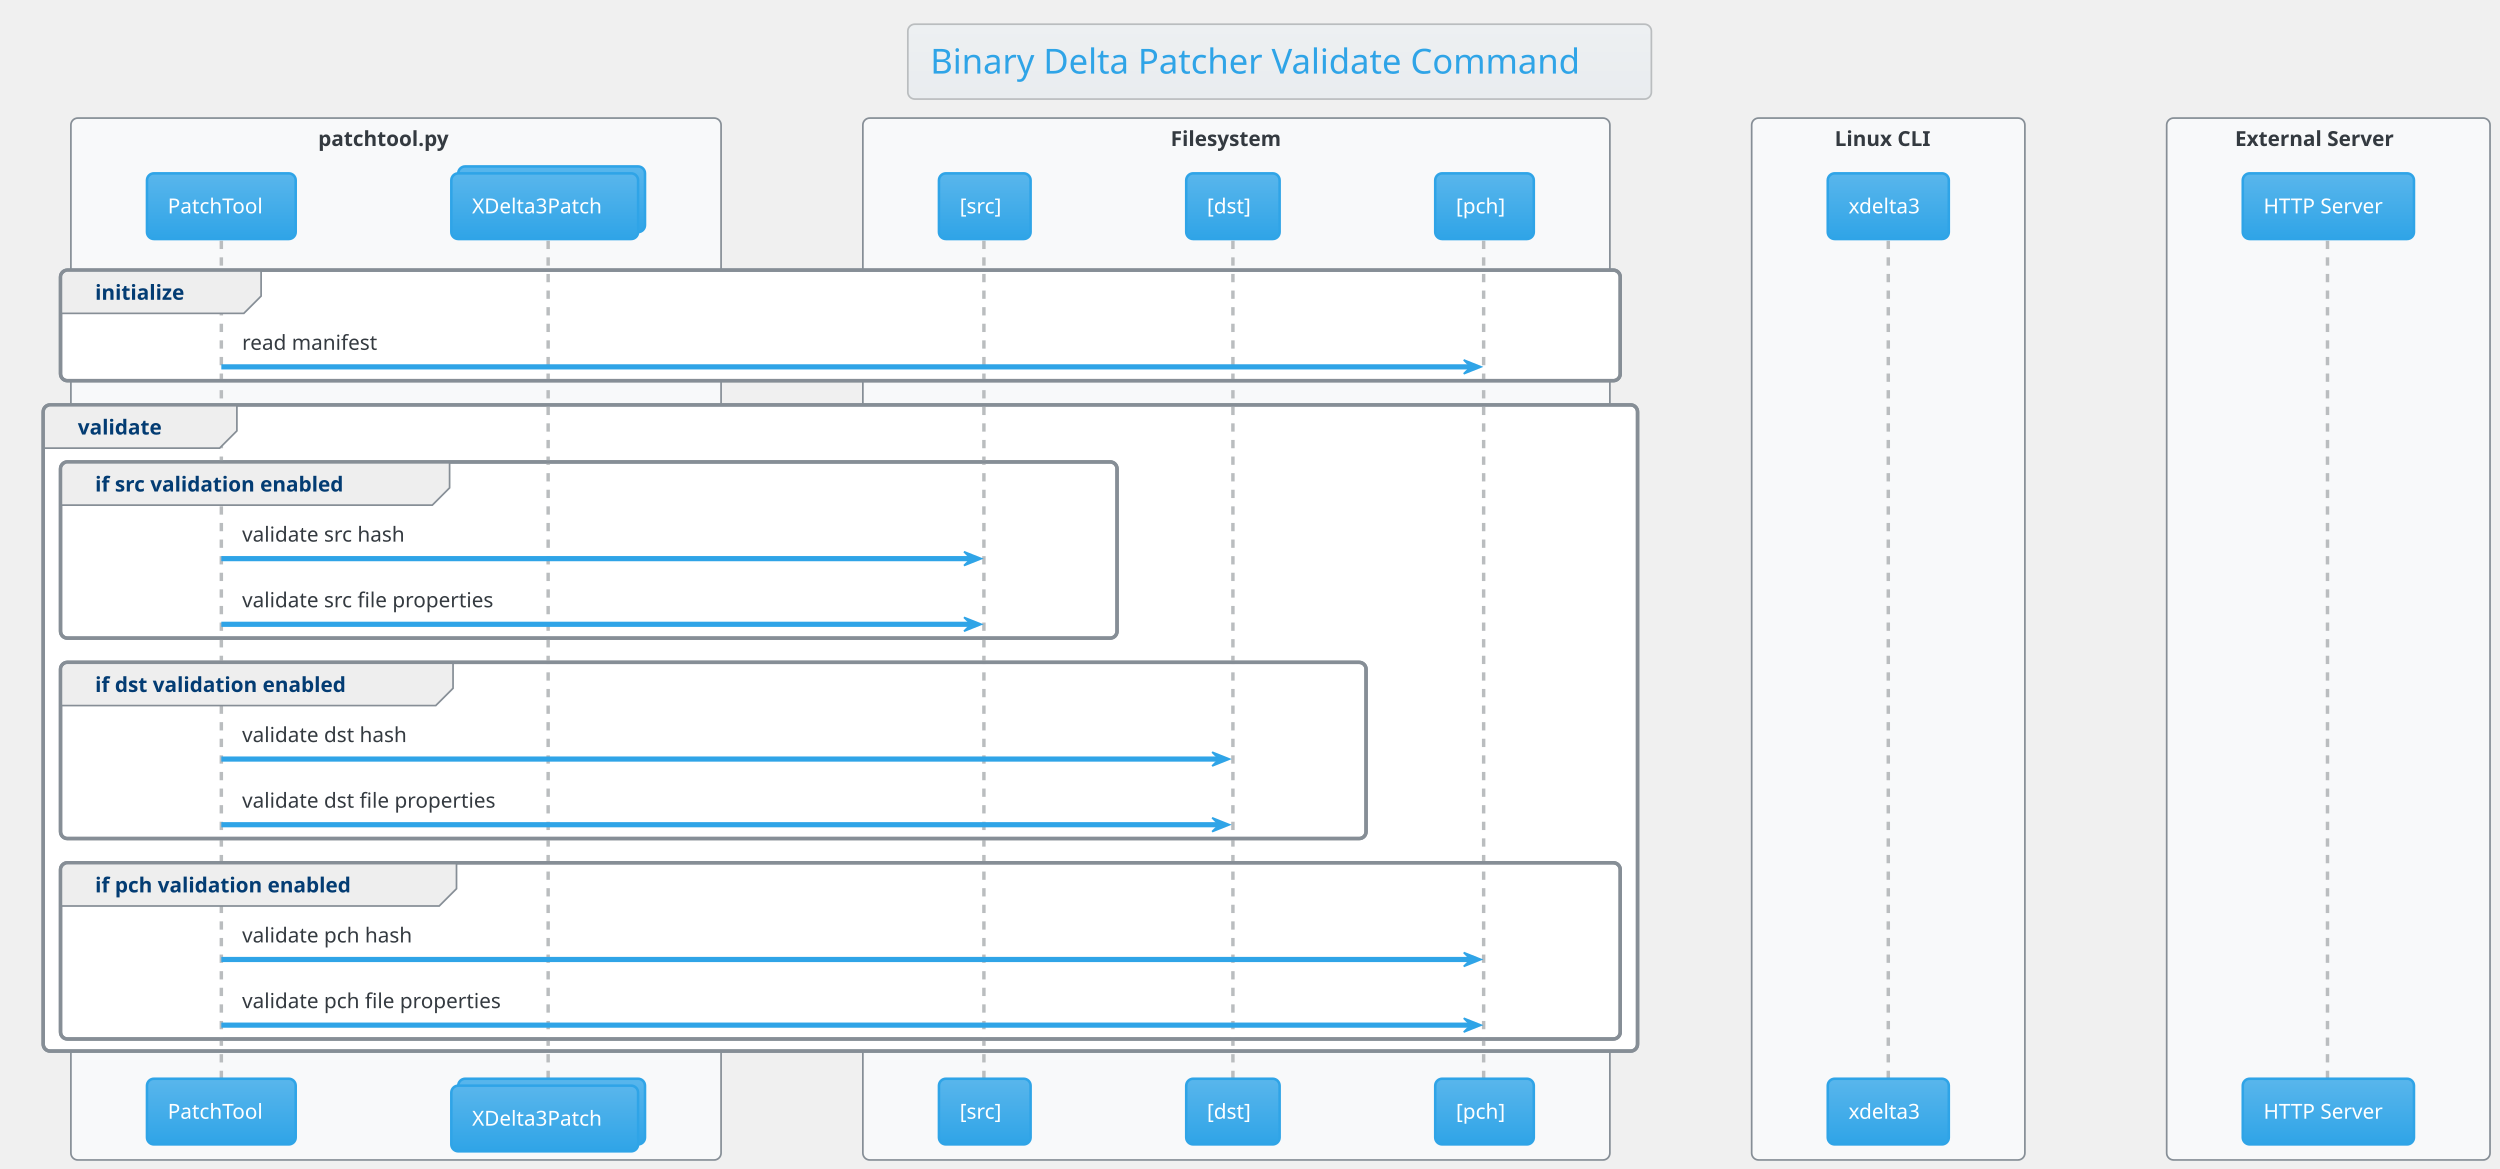
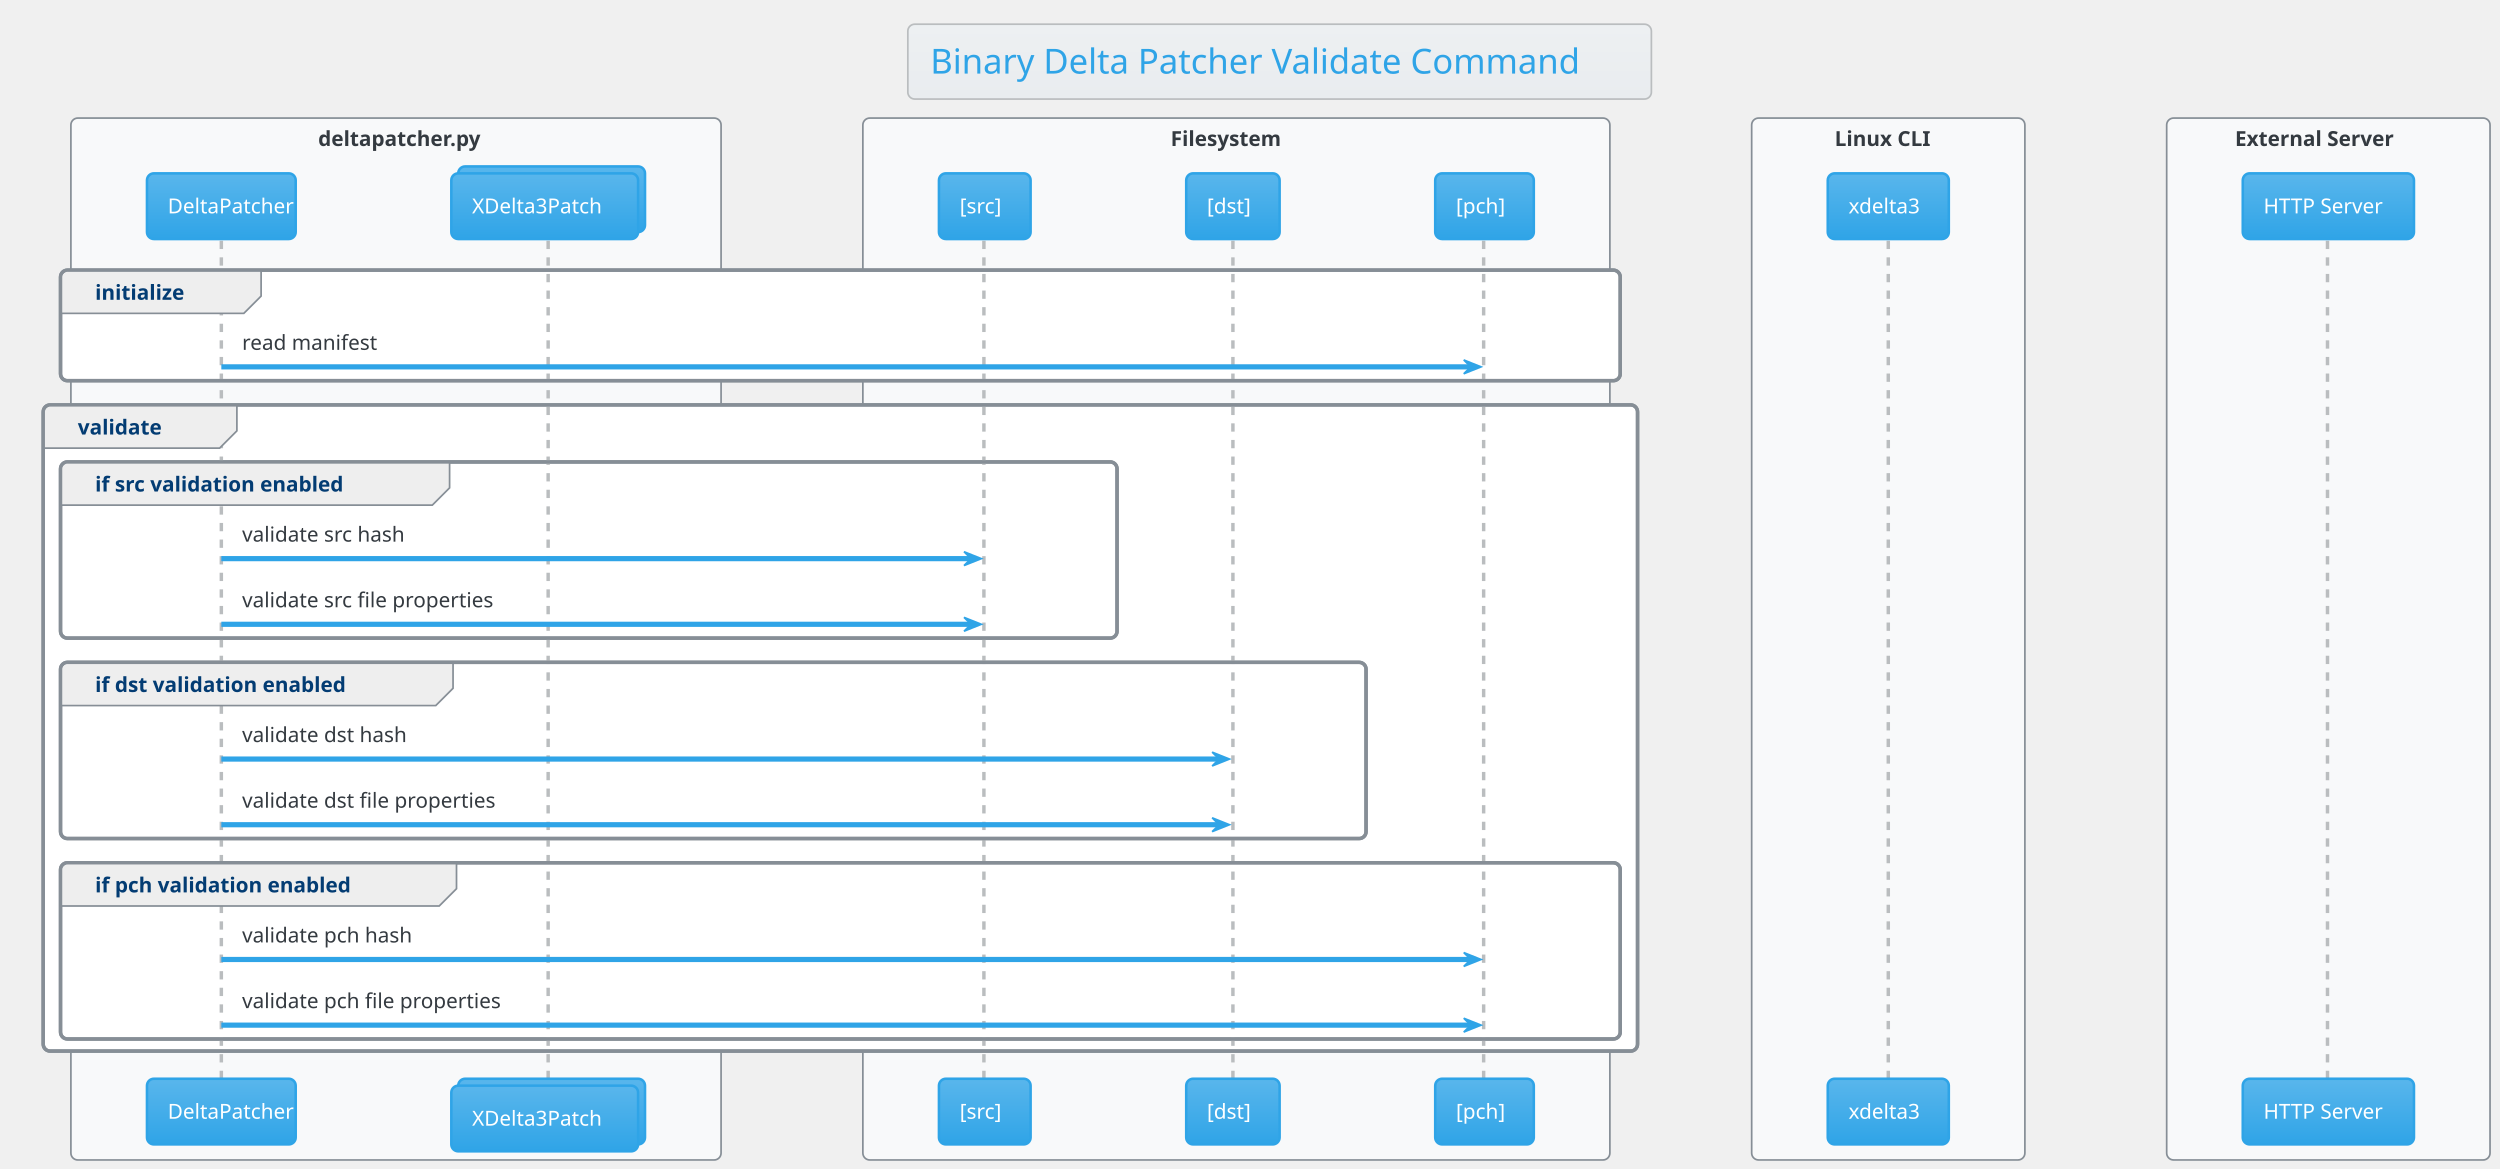
<svg xmlns="http://www.w3.org/2000/svg" contentScriptType="application/ecmascript" contentStyleType="text/css" height="704.167px" preserveAspectRatio="none" style="width:1506px;height:704px;background:#00000000;" version="1.1" viewBox="0 0 1506 704" width="1506.25px" zoomAndPan="magnify">
  <defs>
    <linearGradient id="g1j6qcrv6uw5m20" x1="50%" x2="50%" y1="0%" y2="100%">
      <stop offset="0%" stop-color="#EDF0F2" />
      <stop offset="100%" stop-color="#E9ECEF" />
    </linearGradient>
    <linearGradient id="g1j6qcrv6uw5m21" x1="50%" x2="50%" y1="0%" y2="100%">
      <stop offset="0%" stop-color="#59B6EC" />
      <stop offset="100%" stop-color="#2FA4E7" />
    </linearGradient>
  </defs>
  <g>
    <rect fill="url(#g1j6qcrv6uw5m20)" height="45.085" rx="4.167" ry="4.167" style="stroke:#BABDBF;stroke-width:1.042;" width="447.917" x="546.875" y="14.583" />
    <text fill="#2FA4E7" font-family="Verdana" font-size="20.833" lengthAdjust="spacingAndGlyphs" textLength="420.833" x="560.417" y="44.338">Binary Delta Patcher Validate Command</text>
    <rect fill="#F8F9FA" height="627.637" rx="4.167" ry="4.167" style="stroke:#868E96;stroke-width:1.042;" width="391.667" x="42.708" y="71.126" />
-     <text fill="#343A40" font-family="Verdana" font-size="12.5" font-weight="bold" lengthAdjust="spacingAndGlyphs" textLength="93.75" x="191.667" y="87.937">patchtool.py</text>
+     <text fill="#343A40" font-family="Verdana" font-size="12.5" font-weight="bold" lengthAdjust="spacingAndGlyphs" textLength="93.75" x="191.667" y="87.937">deltapatcher.py</text>
    <rect fill="#F8F9FA" height="627.637" rx="4.167" ry="4.167" style="stroke:#868E96;stroke-width:1.042;" width="450" x="519.792" y="71.126" />
    <text fill="#343A40" font-family="Verdana" font-size="12.5" font-weight="bold" lengthAdjust="spacingAndGlyphs" textLength="79.167" x="705.208" y="87.937">Filesystem</text>
    <rect fill="#F8F9FA" height="627.637" rx="4.167" ry="4.167" style="stroke:#868E96;stroke-width:1.042;" width="164.583" x="1055.208" y="71.126" />
    <text fill="#343A40" font-family="Verdana" font-size="12.5" font-weight="bold" lengthAdjust="spacingAndGlyphs" textLength="64.583" x="1105.208" y="87.937">Linux CLI</text>
    <rect fill="#F8F9FA" height="627.637" rx="4.167" ry="4.167" style="stroke:#868E96;stroke-width:1.042;" width="194.792" x="1305.208" y="71.126" />
    <text fill="#343A40" font-family="Verdana" font-size="12.5" font-weight="bold" lengthAdjust="spacingAndGlyphs" textLength="112.5" x="1346.354" y="87.937">External Server</text>
    <rect fill="#FFFFFF" height="66.602" rx="4.167" ry="4.167" style="stroke:#868E96;stroke-width:2.083;" width="939.583" x="36.458" y="162.728" />
    <rect fill="#FFFFFF" height="389.258" rx="4.167" ry="4.167" style="stroke:#868E96;stroke-width:2.083;" width="960.417" x="26.042" y="243.913" />
    <rect fill="#FFFFFF" height="106.152" rx="4.167" ry="4.167" style="stroke:#868E96;stroke-width:2.083;" width="636.458" x="36.458" y="278.255" />
    <rect fill="#FFFFFF" height="106.152" rx="4.167" ry="4.167" style="stroke:#868E96;stroke-width:2.083;" width="786.458" x="36.458" y="398.991" />
    <rect fill="#FFFFFF" height="106.152" rx="4.167" ry="4.167" style="stroke:#868E96;stroke-width:2.083;" width="939.583" x="36.458" y="519.727" />
    <line style="stroke:#BABDBF;stroke-width:2.083;stroke-dasharray:5.0,5.0;" x1="133.333" x2="133.333" y1="145.019" y2="650.879" />
    <line style="stroke:#BABDBF;stroke-width:2.083;stroke-dasharray:5.0,5.0;" x1="330.208" x2="330.208" y1="145.019" y2="650.879" />
    <line style="stroke:#BABDBF;stroke-width:2.083;stroke-dasharray:5.0,5.0;" x1="592.708" x2="592.708" y1="145.019" y2="650.879" />
    <line style="stroke:#BABDBF;stroke-width:2.083;stroke-dasharray:5.0,5.0;" x1="742.708" x2="742.708" y1="145.019" y2="650.879" />
    <line style="stroke:#BABDBF;stroke-width:2.083;stroke-dasharray:5.0,5.0;" x1="893.75" x2="893.75" y1="145.019" y2="650.879" />
    <line style="stroke:#BABDBF;stroke-width:2.083;stroke-dasharray:5.0,5.0;" x1="1137.5" x2="1137.5" y1="145.019" y2="650.879" />
    <line style="stroke:#BABDBF;stroke-width:2.083;stroke-dasharray:5.0,5.0;" x1="1402.083" x2="1402.083" y1="145.019" y2="650.879" />
    <rect fill="url(#g1j6qcrv6uw5m21)" height="39.551" rx="4.167" ry="4.167" style="stroke:#2FA4E7;stroke-width:1.562;" width="89.583" x="88.542" y="104.427" />
-     <text fill="#FFFFFF" font-family="Verdana" font-size="12.5" lengthAdjust="spacingAndGlyphs" textLength="64.583" x="101.042" y="128.53">PatchTool</text>
+     <text fill="#FFFFFF" font-family="Verdana" font-size="12.5" lengthAdjust="spacingAndGlyphs" textLength="64.583" x="101.042" y="128.53">DeltaPatcher</text>
    <rect fill="url(#g1j6qcrv6uw5m21)" height="39.551" rx="4.167" ry="4.167" style="stroke:#2FA4E7;stroke-width:1.562;" width="89.583" x="88.542" y="649.837" />
-     <text fill="#FFFFFF" font-family="Verdana" font-size="12.5" lengthAdjust="spacingAndGlyphs" textLength="64.583" x="101.042" y="673.94">PatchTool</text>
+     <text fill="#FFFFFF" font-family="Verdana" font-size="12.5" lengthAdjust="spacingAndGlyphs" textLength="64.583" x="101.042" y="673.94">DeltaPatcher</text>
    <rect fill="url(#g1j6qcrv6uw5m21)" height="39.551" rx="4.167" ry="4.167" style="stroke:#2FA4E7;stroke-width:1.562;" width="112.5" x="276.042" y="100.26" />
    <rect fill="url(#g1j6qcrv6uw5m21)" height="39.551" rx="4.167" ry="4.167" style="stroke:#2FA4E7;stroke-width:1.562;" width="112.5" x="271.875" y="104.427" />
    <text fill="#FFFFFF" font-family="Verdana" font-size="12.5" lengthAdjust="spacingAndGlyphs" textLength="87.5" x="284.375" y="128.53">XDelta3Patch</text>
    <rect fill="url(#g1j6qcrv6uw5m21)" height="39.551" rx="4.167" ry="4.167" style="stroke:#2FA4E7;stroke-width:1.562;" width="112.5" x="276.042" y="649.837" />
    <rect fill="url(#g1j6qcrv6uw5m21)" height="39.551" rx="4.167" ry="4.167" style="stroke:#2FA4E7;stroke-width:1.562;" width="112.5" x="271.875" y="654.004" />
    <text fill="#FFFFFF" font-family="Verdana" font-size="12.5" lengthAdjust="spacingAndGlyphs" textLength="87.5" x="284.375" y="678.107">XDelta3Patch</text>
    <rect fill="url(#g1j6qcrv6uw5m21)" height="39.551" rx="4.167" ry="4.167" style="stroke:#2FA4E7;stroke-width:1.562;" width="55.208" x="565.625" y="104.427" />
    <text fill="#FFFFFF" font-family="Verdana" font-size="12.5" lengthAdjust="spacingAndGlyphs" textLength="30.208" x="578.125" y="128.53">[src]</text>
    <rect fill="url(#g1j6qcrv6uw5m21)" height="39.551" rx="4.167" ry="4.167" style="stroke:#2FA4E7;stroke-width:1.562;" width="55.208" x="565.625" y="649.837" />
    <text fill="#FFFFFF" font-family="Verdana" font-size="12.5" lengthAdjust="spacingAndGlyphs" textLength="30.208" x="578.125" y="673.94">[src]</text>
    <rect fill="url(#g1j6qcrv6uw5m21)" height="39.551" rx="4.167" ry="4.167" style="stroke:#2FA4E7;stroke-width:1.562;" width="56.25" x="714.583" y="104.427" />
    <text fill="#FFFFFF" font-family="Verdana" font-size="12.5" lengthAdjust="spacingAndGlyphs" textLength="31.25" x="727.083" y="128.53">[dst]</text>
    <rect fill="url(#g1j6qcrv6uw5m21)" height="39.551" rx="4.167" ry="4.167" style="stroke:#2FA4E7;stroke-width:1.562;" width="56.25" x="714.583" y="649.837" />
    <text fill="#FFFFFF" font-family="Verdana" font-size="12.5" lengthAdjust="spacingAndGlyphs" textLength="31.25" x="727.083" y="673.94">[dst]</text>
    <rect fill="url(#g1j6qcrv6uw5m21)" height="39.551" rx="4.167" ry="4.167" style="stroke:#2FA4E7;stroke-width:1.562;" width="59.375" x="864.583" y="104.427" />
    <text fill="#FFFFFF" font-family="Verdana" font-size="12.5" lengthAdjust="spacingAndGlyphs" textLength="34.375" x="877.083" y="128.53">[pch]</text>
    <rect fill="url(#g1j6qcrv6uw5m21)" height="39.551" rx="4.167" ry="4.167" style="stroke:#2FA4E7;stroke-width:1.562;" width="59.375" x="864.583" y="649.837" />
    <text fill="#FFFFFF" font-family="Verdana" font-size="12.5" lengthAdjust="spacingAndGlyphs" textLength="34.375" x="877.083" y="673.94">[pch]</text>
    <rect fill="url(#g1j6qcrv6uw5m21)" height="39.551" rx="4.167" ry="4.167" style="stroke:#2FA4E7;stroke-width:1.562;" width="72.917" x="1101.042" y="104.427" />
    <text fill="#FFFFFF" font-family="Verdana" font-size="12.5" lengthAdjust="spacingAndGlyphs" textLength="47.917" x="1113.542" y="128.53">xdelta3</text>
    <rect fill="url(#g1j6qcrv6uw5m21)" height="39.551" rx="4.167" ry="4.167" style="stroke:#2FA4E7;stroke-width:1.562;" width="72.917" x="1101.042" y="649.837" />
    <text fill="#FFFFFF" font-family="Verdana" font-size="12.5" lengthAdjust="spacingAndGlyphs" textLength="47.917" x="1113.542" y="673.94">xdelta3</text>
    <rect fill="url(#g1j6qcrv6uw5m21)" height="39.551" rx="4.167" ry="4.167" style="stroke:#2FA4E7;stroke-width:1.562;" width="103.125" x="1351.042" y="104.427" />
    <text fill="#FFFFFF" font-family="Verdana" font-size="12.5" lengthAdjust="spacingAndGlyphs" textLength="78.125" x="1363.542" y="128.53">HTTP Server</text>
    <rect fill="url(#g1j6qcrv6uw5m21)" height="39.551" rx="4.167" ry="4.167" style="stroke:#2FA4E7;stroke-width:1.562;" width="103.125" x="1351.042" y="649.837" />
    <text fill="#FFFFFF" font-family="Verdana" font-size="12.5" lengthAdjust="spacingAndGlyphs" textLength="78.125" x="1363.542" y="673.94">HTTP Server</text>
    <path d="M40.625,162.728 L157.292,162.728 L157.292,178.353 L146.875,188.769 L36.458,188.769 L36.458,166.894 " fill="#EEEEEE" style="stroke:#868E96;stroke-width:1.042;" />
    <rect fill="none" height="66.602" rx="4.167" ry="4.167" style="stroke:#868E96;stroke-width:2.083;" width="939.583" x="36.458" y="162.728" />
    <text fill="#033C73" font-family="Verdana" font-size="12.5" font-weight="bold" lengthAdjust="spacingAndGlyphs" textLength="63.542" x="57.292" y="180.581">initialize</text>
    <polygon fill="#2FA4E7" points="881.771,216.829,892.188,220.996,881.771,225.163,885.938,220.996" style="stroke:#2FA4E7;stroke-width:1.042;" />
    <line style="stroke:#2FA4E7;stroke-width:3.125;" x1="133.333" x2="888.021" y1="220.996" y2="220.996" />
    <text fill="#343A40" font-family="Verdana" font-size="12.5" lengthAdjust="spacingAndGlyphs" textLength="90.625" x="145.833" y="210.756">read manifest</text>
    <path d="M30.208,243.913 L142.708,243.913 L142.708,259.538 L132.292,269.954 L26.042,269.954 L26.042,248.079 " fill="#EEEEEE" style="stroke:#868E96;stroke-width:1.042;" />
    <rect fill="none" height="389.258" rx="4.167" ry="4.167" style="stroke:#868E96;stroke-width:2.083;" width="960.417" x="26.042" y="243.913" />
    <text fill="#033C73" font-family="Verdana" font-size="12.5" font-weight="bold" lengthAdjust="spacingAndGlyphs" textLength="59.375" x="46.875" y="261.765">validate</text>
    <path d="M40.625,278.255 L270.833,278.255 L270.833,293.88 L260.417,304.297 L36.458,304.297 L36.458,282.422 " fill="#EEEEEE" style="stroke:#868E96;stroke-width:1.042;" />
    <rect fill="none" height="106.152" rx="4.167" ry="4.167" style="stroke:#868E96;stroke-width:2.083;" width="636.458" x="36.458" y="278.255" />
    <text fill="#033C73" font-family="Verdana" font-size="12.5" font-weight="bold" lengthAdjust="spacingAndGlyphs" textLength="177.083" x="57.292" y="296.108">if src validation enabled</text>
    <polygon fill="#2FA4E7" points="580.729,332.357,591.146,336.523,580.729,340.69,584.896,336.523" style="stroke:#2FA4E7;stroke-width:1.042;" />
    <line style="stroke:#2FA4E7;stroke-width:3.125;" x1="133.333" x2="586.979" y1="336.523" y2="336.523" />
    <text fill="#343A40" font-family="Verdana" font-size="12.5" lengthAdjust="spacingAndGlyphs" textLength="111.458" x="145.833" y="326.284">validate src hash</text>
    <polygon fill="#2FA4E7" points="580.729,371.908,591.146,376.074,580.729,380.241,584.896,376.074" style="stroke:#2FA4E7;stroke-width:1.042;" />
    <line style="stroke:#2FA4E7;stroke-width:3.125;" x1="133.333" x2="586.979" y1="376.074" y2="376.074" />
    <text fill="#343A40" font-family="Verdana" font-size="12.5" lengthAdjust="spacingAndGlyphs" textLength="169.792" x="145.833" y="365.835">validate src file properties</text>
    <path d="M40.625,398.991 L272.917,398.991 L272.917,414.616 L262.5,425.033 L36.458,425.033 L36.458,403.158 " fill="#EEEEEE" style="stroke:#868E96;stroke-width:1.042;" />
    <rect fill="none" height="106.152" rx="4.167" ry="4.167" style="stroke:#868E96;stroke-width:2.083;" width="786.458" x="36.458" y="398.991" />
    <text fill="#033C73" font-family="Verdana" font-size="12.5" font-weight="bold" lengthAdjust="spacingAndGlyphs" textLength="179.167" x="57.292" y="416.844">if dst validation enabled</text>
    <polygon fill="#2FA4E7" points="730.208,453.092,740.625,457.259,730.208,461.426,734.375,457.259" style="stroke:#2FA4E7;stroke-width:1.042;" />
    <line style="stroke:#2FA4E7;stroke-width:3.125;" x1="133.333" x2="736.458" y1="457.259" y2="457.259" />
    <text fill="#343A40" font-family="Verdana" font-size="12.5" lengthAdjust="spacingAndGlyphs" textLength="112.5" x="145.833" y="447.019">validate dst hash</text>
    <polygon fill="#2FA4E7" points="730.208,492.643,740.625,496.81,730.208,500.977,734.375,496.81" style="stroke:#2FA4E7;stroke-width:1.042;" />
    <line style="stroke:#2FA4E7;stroke-width:3.125;" x1="133.333" x2="736.458" y1="496.81" y2="496.81" />
    <text fill="#343A40" font-family="Verdana" font-size="12.5" lengthAdjust="spacingAndGlyphs" textLength="170.833" x="145.833" y="486.57">validate dst file properties</text>
    <path d="M40.625,519.727 L275,519.727 L275,535.352 L264.583,545.768 L36.458,545.768 L36.458,523.893 " fill="#EEEEEE" style="stroke:#868E96;stroke-width:1.042;" />
    <rect fill="none" height="106.152" rx="4.167" ry="4.167" style="stroke:#868E96;stroke-width:2.083;" width="939.583" x="36.458" y="519.727" />
    <text fill="#033C73" font-family="Verdana" font-size="12.5" font-weight="bold" lengthAdjust="spacingAndGlyphs" textLength="181.25" x="57.292" y="537.579">if pch validation enabled</text>
    <polygon fill="#2FA4E7" points="881.771,573.828,892.188,577.995,881.771,582.162,885.938,577.995" style="stroke:#2FA4E7;stroke-width:1.042;" />
    <line style="stroke:#2FA4E7;stroke-width:3.125;" x1="133.333" x2="888.021" y1="577.995" y2="577.995" />
    <text fill="#343A40" font-family="Verdana" font-size="12.5" lengthAdjust="spacingAndGlyphs" textLength="115.625" x="145.833" y="567.755">validate pch hash</text>
    <polygon fill="#2FA4E7" points="881.771,613.379,892.188,617.546,881.771,621.712,885.938,617.546" style="stroke:#2FA4E7;stroke-width:1.042;" />
    <line style="stroke:#2FA4E7;stroke-width:3.125;" x1="133.333" x2="888.021" y1="617.546" y2="617.546" />
    <text fill="#343A40" font-family="Verdana" font-size="12.5" lengthAdjust="spacingAndGlyphs" textLength="173.958" x="145.833" y="607.306">validate pch file properties</text>
  </g>
</svg>
